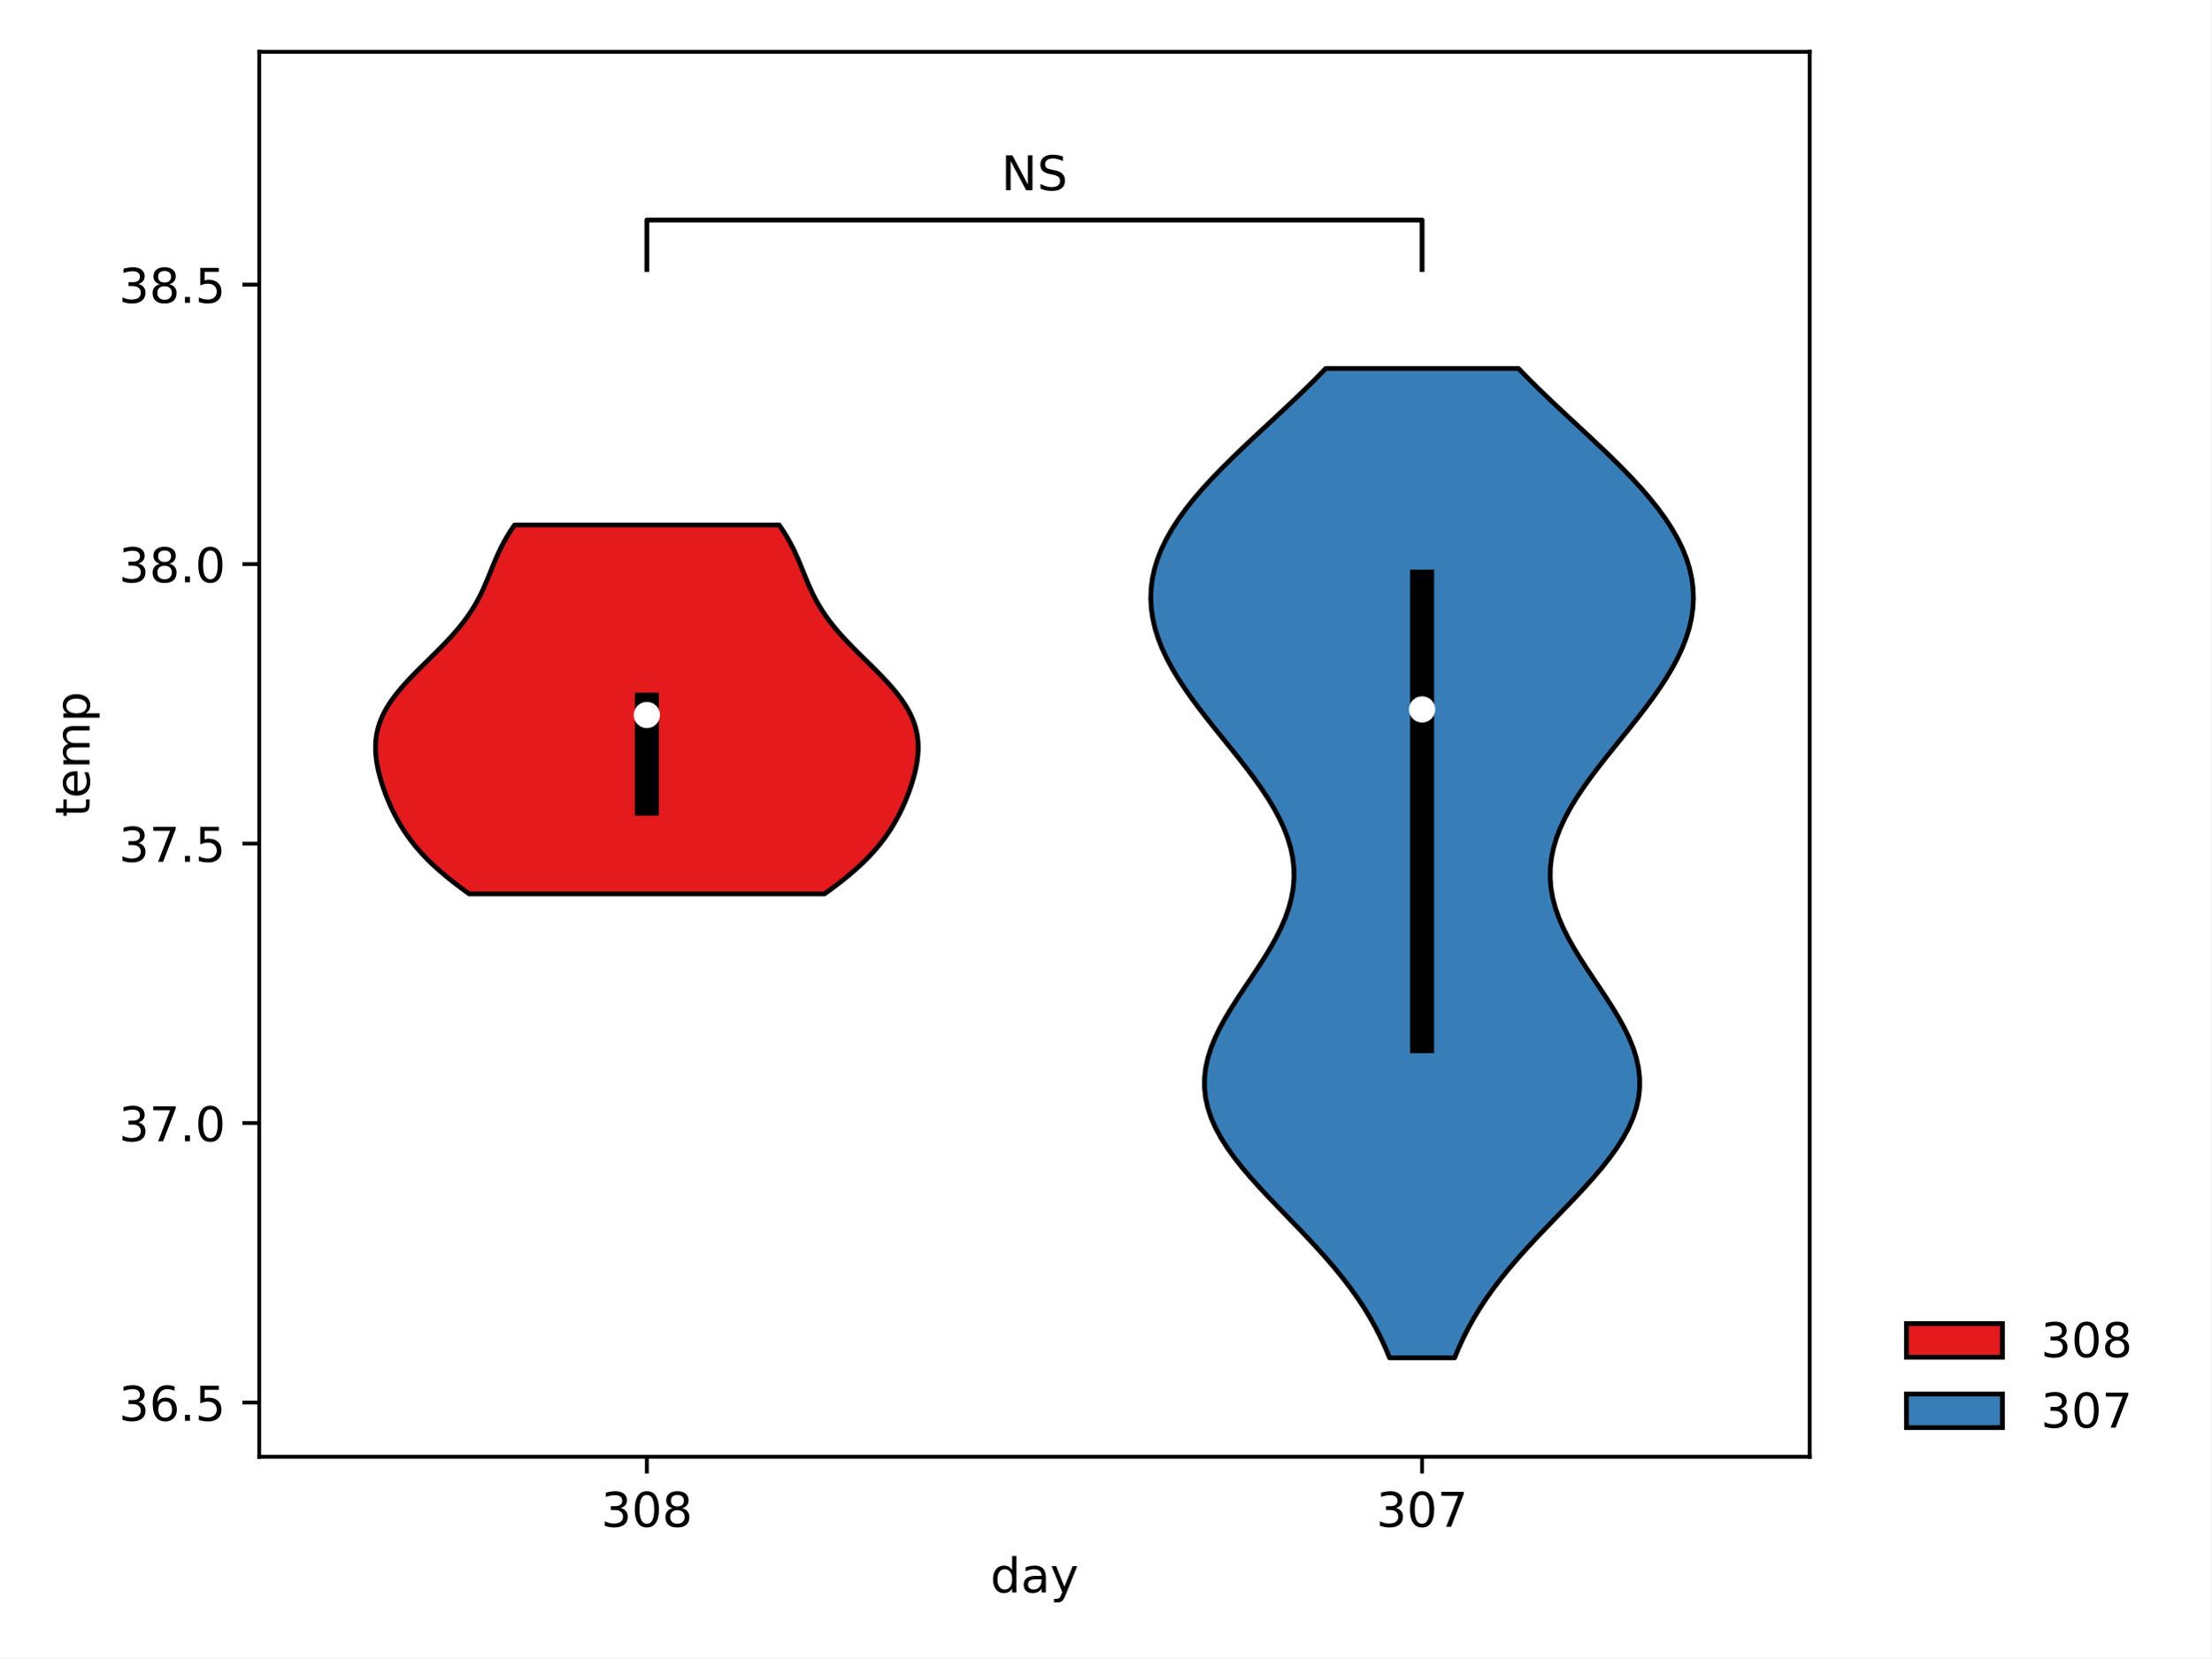
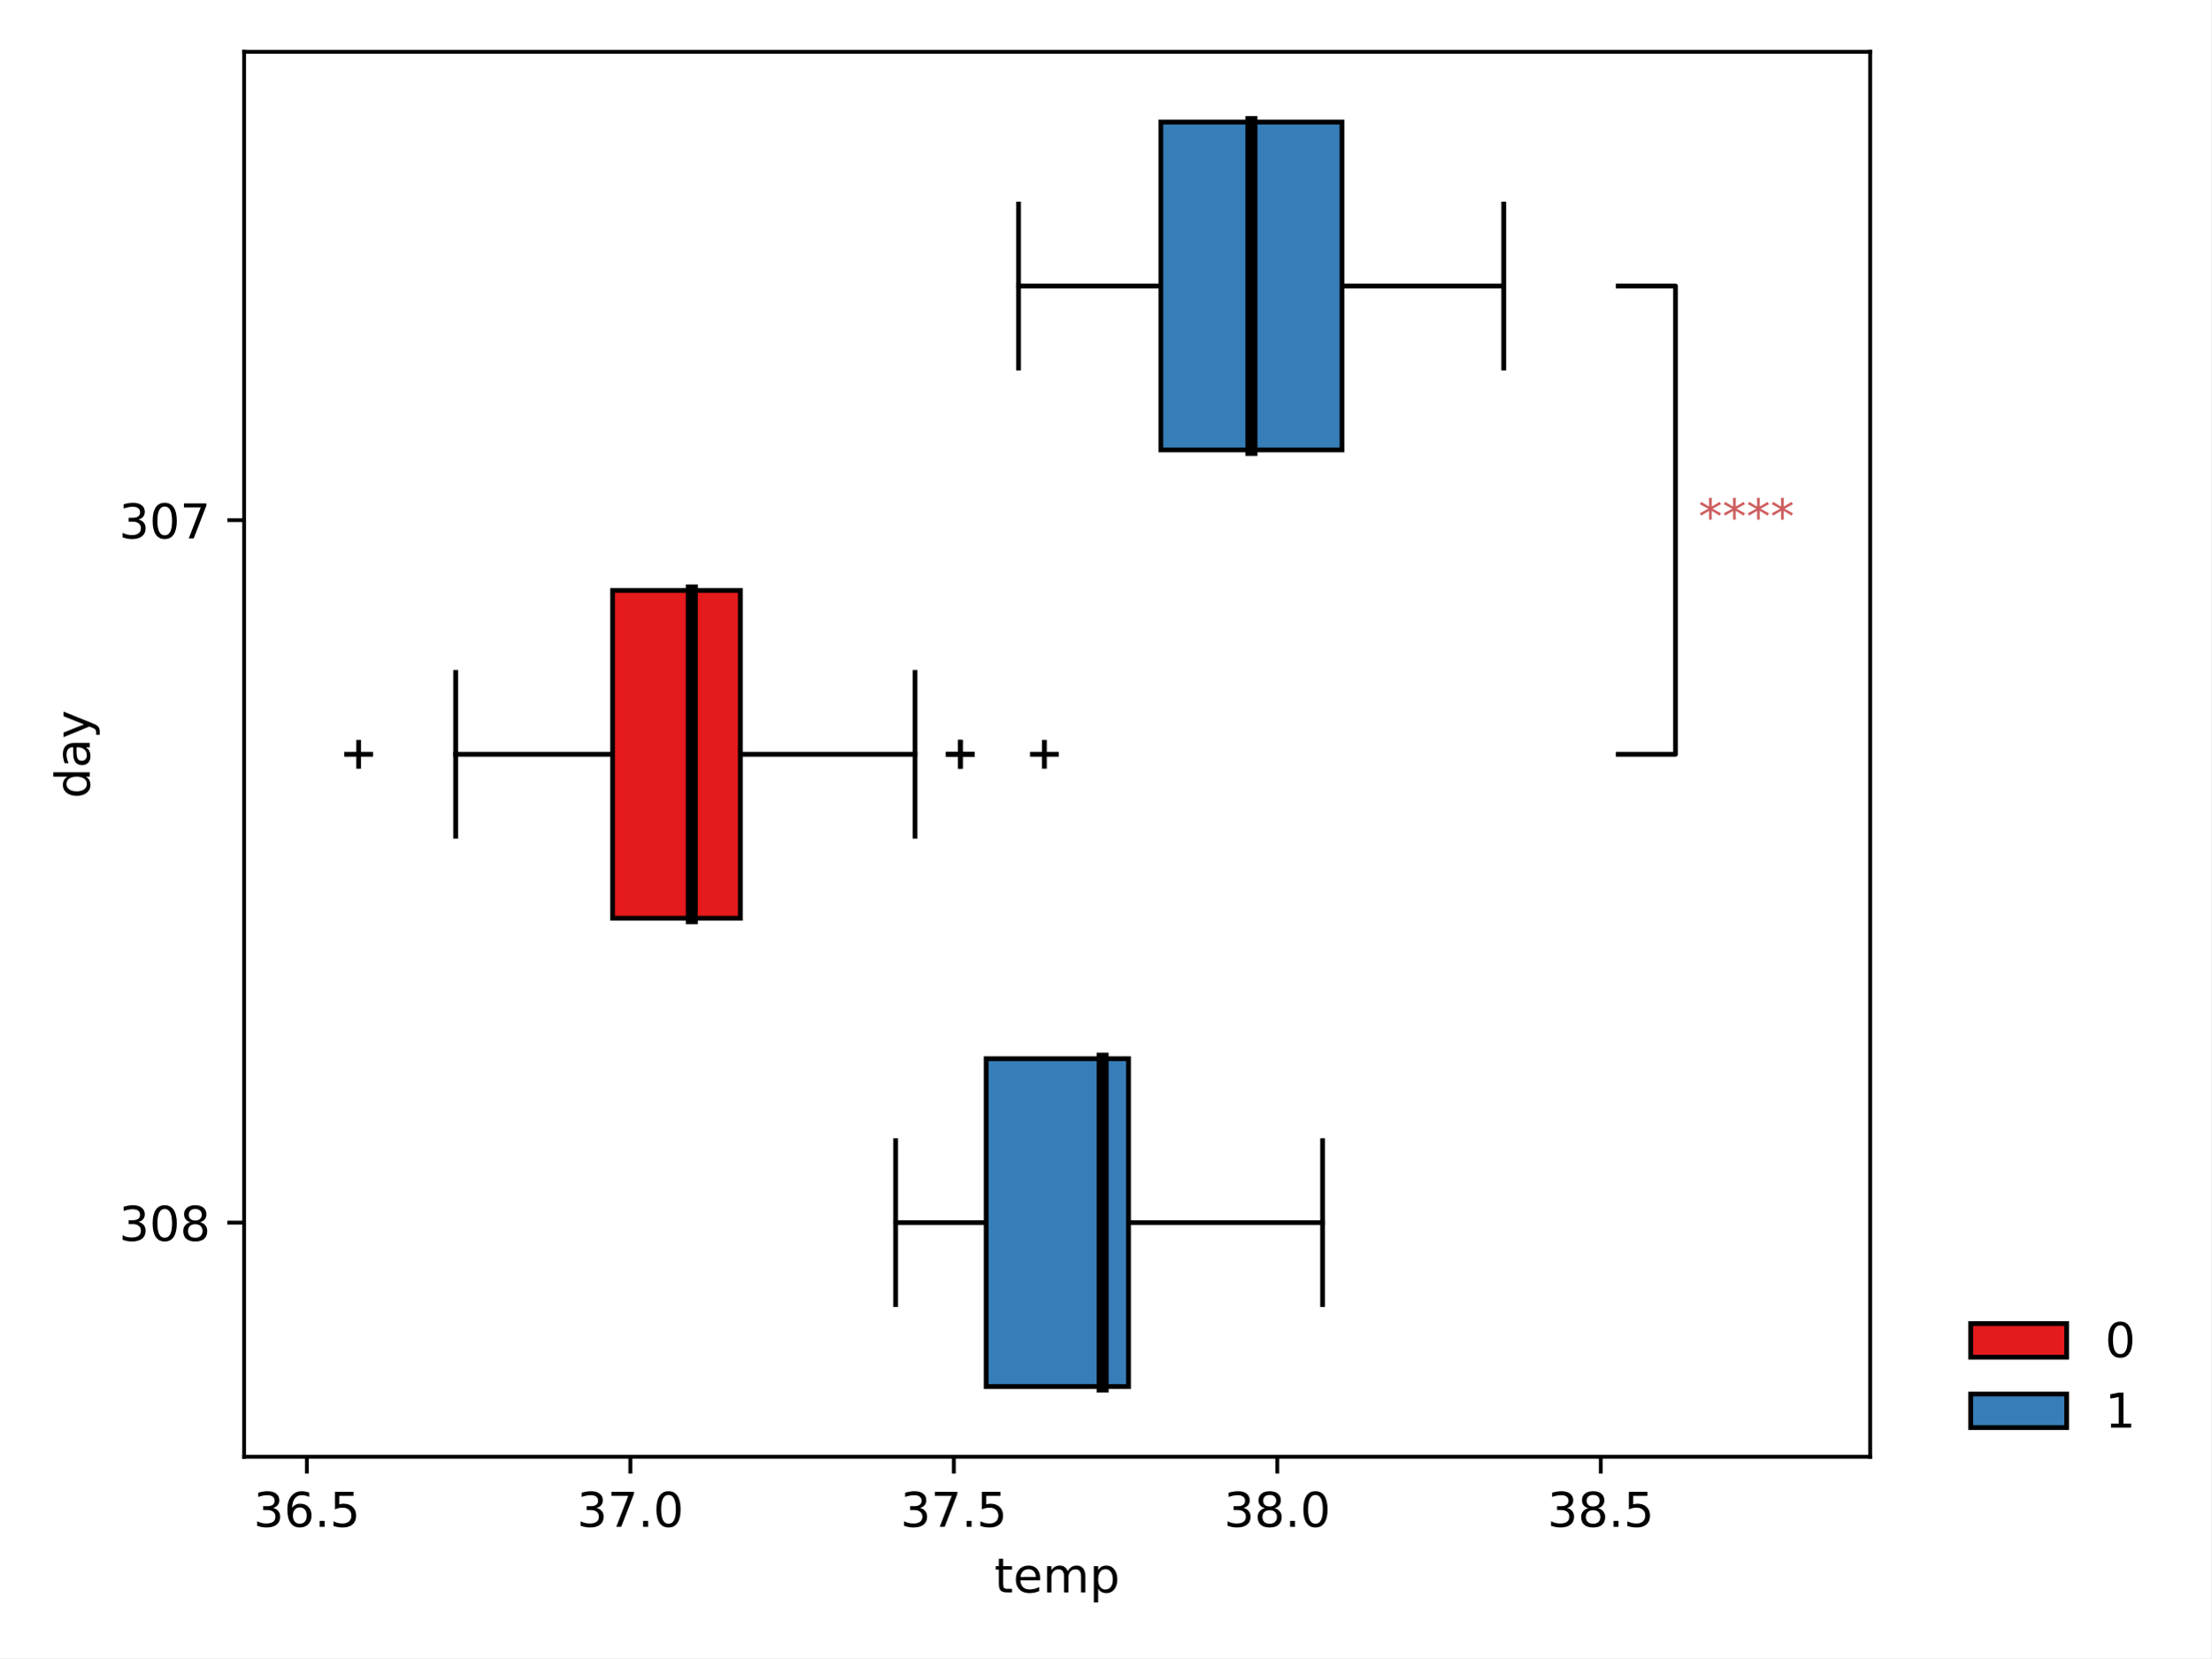
<svg xmlns="http://www.w3.org/2000/svg" xmlns:xlink="http://www.w3.org/1999/xlink" height="345.6pt" version="1.1" viewBox="0 0 460.8 345.6" width="460.8pt">
  <defs>
    <style type="text/css">
*{stroke-linecap:butt;stroke-linejoin:round;}
  </style>
  </defs>
  <g id="figure_1">
    <g id="patch_1">
      <path d="M 0 345.6  L 460.8 345.6  L 460.8 0  L 0 0  z " style="fill:#ffffff;" />
    </g>
    <g id="axes_1">
      <g id="patch_2">
-         <path d="M 54.02 303.64  L 377.154 303.64  L 377.154 10.8  L 54.02 10.8  z " style="fill:#ffffff;" />
-       </g>
-       <g id="PolyCollection_1">
-         <defs>
-           <path d="M 171.823 -159.287  L 97.784 -159.287  L 96.706 -160.064  L 95.657 -160.841  L 94.64 -161.617  L 93.655 -162.394  L 92.705 -163.171  L 91.791 -163.948  L 90.915 -164.724  L 90.075 -165.501  L 89.274 -166.278  L 88.511 -167.055  L 87.785 -167.831  L 87.097 -168.608  L 86.444 -169.385  L 85.827 -170.161  L 85.243 -170.938  L 84.691 -171.715  L 84.17 -172.492  L 83.678 -173.268  L 83.213 -174.045  L 82.773 -174.822  L 82.357 -175.599  L 81.963 -176.375  L 81.59 -177.152  L 81.237 -177.929  L 80.902 -178.706  L 80.585 -179.482  L 80.286 -180.259  L 80.003 -181.036  L 79.738 -181.813  L 79.49 -182.589  L 79.261 -183.366  L 79.051 -184.143  L 78.861 -184.92  L 78.694 -185.696  L 78.55 -186.473  L 78.432 -187.25  L 78.342 -188.027  L 78.283 -188.803  L 78.255 -189.58  L 78.262 -190.357  L 78.306 -191.134  L 78.389 -191.91  L 78.512 -192.687  L 78.678 -193.464  L 78.888 -194.241  L 79.143 -195.017  L 79.444 -195.794  L 79.79 -196.571  L 80.183 -197.348  L 80.622 -198.124  L 81.105 -198.901  L 81.631 -199.678  L 82.198 -200.454  L 82.804 -201.231  L 83.446 -202.008  L 84.121 -202.785  L 84.825 -203.561  L 85.554 -204.338  L 86.305 -205.115  L 87.072 -205.892  L 87.852 -206.668  L 88.639 -207.445  L 89.43 -208.222  L 90.218 -208.999  L 91.001 -209.775  L 91.774 -210.552  L 92.533 -211.329  L 93.273 -212.106  L 93.992 -212.882  L 94.688 -213.659  L 95.356 -214.436  L 95.996 -215.213  L 96.606 -215.989  L 97.184 -216.766  L 97.732 -217.543  L 98.248 -218.32  L 98.733 -219.096  L 99.19 -219.873  L 99.619 -220.65  L 100.022 -221.427  L 100.402 -222.203  L 100.763 -222.98  L 101.107 -223.757  L 101.437 -224.534  L 101.758 -225.31  L 102.073 -226.087  L 102.387 -226.864  L 102.702 -227.64  L 103.023 -228.417  L 103.354 -229.194  L 103.697 -229.971  L 104.057 -230.747  L 104.436 -231.524  L 104.838 -232.301  L 105.263 -233.078  L 105.715 -233.854  L 106.194 -234.631  L 106.702 -235.408  L 107.24 -236.185  L 162.367 -236.185  L 162.367 -236.185  L 162.905 -235.408  L 163.413 -234.631  L 163.892 -233.854  L 164.344 -233.078  L 164.769 -232.301  L 165.171 -231.524  L 165.55 -230.747  L 165.91 -229.971  L 166.253 -229.194  L 166.584 -228.417  L 166.905 -227.64  L 167.22 -226.864  L 167.534 -226.087  L 167.849 -225.31  L 168.17 -224.534  L 168.5 -223.757  L 168.844 -222.98  L 169.205 -222.203  L 169.585 -221.427  L 169.988 -220.65  L 170.417 -219.873  L 170.874 -219.096  L 171.359 -218.32  L 171.875 -217.543  L 172.423 -216.766  L 173.001 -215.989  L 173.611 -215.213  L 174.251 -214.436  L 174.919 -213.659  L 175.615 -212.882  L 176.334 -212.106  L 177.074 -211.329  L 177.833 -210.552  L 178.606 -209.775  L 179.389 -208.999  L 180.177 -208.222  L 180.968 -207.445  L 181.755 -206.668  L 182.535 -205.892  L 183.302 -205.115  L 184.053 -204.338  L 184.782 -203.561  L 185.486 -202.785  L 186.161 -202.008  L 186.803 -201.231  L 187.409 -200.454  L 187.976 -199.678  L 188.502 -198.901  L 188.985 -198.124  L 189.424 -197.348  L 189.817 -196.571  L 190.163 -195.794  L 190.464 -195.017  L 190.719 -194.241  L 190.929 -193.464  L 191.095 -192.687  L 191.218 -191.91  L 191.301 -191.134  L 191.345 -190.357  L 191.352 -189.58  L 191.324 -188.803  L 191.265 -188.027  L 191.175 -187.25  L 191.057 -186.473  L 190.913 -185.696  L 190.746 -184.92  L 190.556 -184.143  L 190.346 -183.366  L 190.117 -182.589  L 189.869 -181.813  L 189.604 -181.036  L 189.321 -180.259  L 189.022 -179.482  L 188.705 -178.706  L 188.37 -177.929  L 188.017 -177.152  L 187.644 -176.375  L 187.25 -175.599  L 186.834 -174.822  L 186.394 -174.045  L 185.929 -173.268  L 185.437 -172.492  L 184.916 -171.715  L 184.364 -170.938  L 183.78 -170.161  L 183.163 -169.385  L 182.51 -168.608  L 181.822 -167.831  L 181.096 -167.055  L 180.333 -166.278  L 179.532 -165.501  L 178.692 -164.724  L 177.816 -163.948  L 176.902 -163.171  L 175.952 -162.394  L 174.967 -161.617  L 173.95 -160.841  L 172.901 -160.064  L 171.823 -159.287  z " id="mf2d3109a5a" style="stroke:#000000;" />
-         </defs>
-         <g clip-path="url(#p182674b82b)">
-           <use style="fill:#e41a1c;stroke:#000000;" x="0" xlink:href="#mf2d3109a5a" y="345.6" />
-         </g>
-       </g>
-       <g id="PolyCollection_2">
-         <defs>
-           <path d="M 303.15 -62.583  L 289.591 -62.583  L 288.727 -64.666  L 287.77 -66.749  L 286.713 -68.832  L 285.551 -70.915  L 284.281 -72.998  L 282.901 -75.081  L 281.412 -77.164  L 279.817 -79.247  L 278.121 -81.33  L 276.333 -83.413  L 274.464 -85.496  L 272.53 -87.58  L 270.549 -89.663  L 268.539 -91.746  L 266.526 -93.829  L 264.532 -95.912  L 262.584 -97.995  L 260.71 -100.078  L 258.935 -102.161  L 257.287 -104.244  L 255.79 -106.327  L 254.467 -108.41  L 253.337 -110.493  L 252.417 -112.577  L 251.721 -114.66  L 251.256 -116.743  L 251.026 -118.826  L 251.03 -120.909  L 251.264 -122.992  L 251.716 -125.075  L 252.372 -127.158  L 253.214 -129.241  L 254.218 -131.324  L 255.361 -133.407  L 256.613 -135.49  L 257.946 -137.574  L 259.328 -139.657  L 260.727 -141.74  L 262.113 -143.823  L 263.455 -145.906  L 264.725 -147.989  L 265.894 -150.072  L 266.94 -152.155  L 267.84 -154.238  L 268.577 -156.321  L 269.135 -158.404  L 269.504 -160.488  L 269.676 -162.571  L 269.647 -164.654  L 269.418 -166.737  L 268.992 -168.82  L 268.374 -170.903  L 267.576 -172.986  L 266.607 -175.069  L 265.484 -177.152  L 264.222 -179.235  L 262.839 -181.318  L 261.354 -183.401  L 259.788 -185.485  L 258.162 -187.568  L 256.497 -189.651  L 254.814 -191.734  L 253.136 -193.817  L 251.482 -195.9  L 249.872 -197.983  L 248.328 -200.066  L 246.866 -202.149  L 245.504 -204.232  L 244.258 -206.315  L 243.143 -208.398  L 242.171 -210.482  L 241.355 -212.565  L 240.705 -214.648  L 240.228 -216.731  L 239.932 -218.814  L 239.822 -220.897  L 239.902 -222.98  L 240.172 -225.063  L 240.635 -227.146  L 241.288 -229.229  L 242.127 -231.312  L 243.148 -233.395  L 244.345 -235.479  L 245.708 -237.562  L 247.228 -239.645  L 248.892 -241.728  L 250.688 -243.811  L 252.601 -245.894  L 254.614 -247.977  L 256.71 -250.06  L 258.872 -252.143  L 261.08 -254.226  L 263.315 -256.309  L 265.56 -258.392  L 267.794 -260.476  L 270.001 -262.559  L 272.163 -264.642  L 274.265 -266.725  L 276.293 -268.808  L 316.448 -268.808  L 316.448 -268.808  L 318.476 -266.725  L 320.578 -264.642  L 322.74 -262.559  L 324.947 -260.476  L 327.181 -258.392  L 329.426 -256.309  L 331.661 -254.226  L 333.869 -252.143  L 336.031 -250.06  L 338.127 -247.977  L 340.14 -245.894  L 342.053 -243.811  L 343.849 -241.728  L 345.513 -239.645  L 347.033 -237.562  L 348.396 -235.479  L 349.593 -233.395  L 350.614 -231.312  L 351.453 -229.229  L 352.106 -227.146  L 352.569 -225.063  L 352.839 -222.98  L 352.919 -220.897  L 352.809 -218.814  L 352.513 -216.731  L 352.036 -214.648  L 351.386 -212.565  L 350.57 -210.482  L 349.598 -208.398  L 348.483 -206.315  L 347.237 -204.232  L 345.875 -202.149  L 344.413 -200.066  L 342.869 -197.983  L 341.259 -195.9  L 339.605 -193.817  L 337.927 -191.734  L 336.244 -189.651  L 334.579 -187.568  L 332.953 -185.485  L 331.387 -183.401  L 329.902 -181.318  L 328.519 -179.235  L 327.257 -177.152  L 326.134 -175.069  L 325.165 -172.986  L 324.367 -170.903  L 323.749 -168.82  L 323.323 -166.737  L 323.094 -164.654  L 323.065 -162.571  L 323.237 -160.488  L 323.606 -158.404  L 324.164 -156.321  L 324.901 -154.238  L 325.801 -152.155  L 326.847 -150.072  L 328.016 -147.989  L 329.286 -145.906  L 330.628 -143.823  L 332.014 -141.74  L 333.413 -139.657  L 334.795 -137.574  L 336.128 -135.49  L 337.38 -133.407  L 338.523 -131.324  L 339.527 -129.241  L 340.369 -127.158  L 341.025 -125.075  L 341.477 -122.992  L 341.711 -120.909  L 341.715 -118.826  L 341.485 -116.743  L 341.02 -114.66  L 340.324 -112.577  L 339.404 -110.493  L 338.274 -108.41  L 336.951 -106.327  L 335.454 -104.244  L 333.806 -102.161  L 332.031 -100.078  L 330.157 -97.995  L 328.209 -95.912  L 326.215 -93.829  L 324.202 -91.746  L 322.192 -89.663  L 320.211 -87.58  L 318.277 -85.496  L 316.408 -83.413  L 314.62 -81.33  L 312.924 -79.247  L 311.329 -77.164  L 309.84 -75.081  L 308.46 -72.998  L 307.19 -70.915  L 306.028 -68.832  L 304.971 -66.749  L 304.014 -64.666  L 303.15 -62.583  z " id="m4e90b785ce" style="stroke:#000000;" />
-         </defs>
-         <g clip-path="url(#p182674b82b)">
-           <use style="fill:#377eb8;stroke:#000000;" x="0" xlink:href="#m4e90b785ce" y="345.6" />
-         </g>
+         <path d="M 50.87 303.64  L 389.754 303.64  L 389.754 10.8  L 50.87 10.8  z " style="fill:#ffffff;" />
      </g>
      <g id="matplotlib.axis_1">
        <g id="xtick_1">
          <g id="line2d_1">
            <defs>
-               <path d="M 0 0  L 0 3.5  " id="m112de4c107" style="stroke:#000000;stroke-width:0.8;" />
-             </defs>
-             <g>
-               <use style="stroke:#000000;stroke-width:0.8;" x="134.804" xlink:href="#m112de4c107" y="303.64" />
+               <path d="M 0 0  L 0 3.5  " id="mb3184bf155" style="stroke:#000000;stroke-width:0.8;" />
+             </defs>
+             <g>
+               <use style="stroke:#000000;stroke-width:0.8;" x="63.949" xlink:href="#mb3184bf155" y="303.64" />
            </g>
          </g>
          <g id="text_1">
            <defs>
              <path d="M 40.578 39.312  Q 47.656 37.797 51.625 33  Q 55.609 28.219 55.609 21.188  Q 55.609 10.406 48.188 4.484  Q 40.766 -1.422 27.094 -1.422  Q 22.516 -1.422 17.656 -0.516  Q 12.797 0.391 7.625 2.203  L 7.625 11.719  Q 11.719 9.328 16.594 8.109  Q 21.484 6.891 26.812 6.891  Q 36.078 6.891 40.938 10.547  Q 45.797 14.203 45.797 21.188  Q 45.797 27.641 41.281 31.266  Q 36.766 34.906 28.719 34.906  L 20.219 34.906  L 20.219 43.016  L 29.109 43.016  Q 36.375 43.016 40.234 45.922  Q 44.094 48.828 44.094 54.297  Q 44.094 59.906 40.109 62.906  Q 36.141 65.922 28.719 65.922  Q 24.656 65.922 20.016 65.031  Q 15.375 64.156 9.812 62.312  L 9.812 71.094  Q 15.438 72.656 20.344 73.438  Q 25.25 74.219 29.594 74.219  Q 40.828 74.219 47.359 69.109  Q 53.906 64.016 53.906 55.328  Q 53.906 49.266 50.438 45.094  Q 46.969 40.922 40.578 39.312  z " id="DejaVuSans-51" />
-               <path d="M 31.781 66.406  Q 24.172 66.406 20.328 58.906  Q 16.5 51.422 16.5 36.375  Q 16.5 21.391 20.328 13.891  Q 24.172 6.391 31.781 6.391  Q 39.453 6.391 43.281 13.891  Q 47.125 21.391 47.125 36.375  Q 47.125 51.422 43.281 58.906  Q 39.453 66.406 31.781 66.406  z M 31.781 74.219  Q 44.047 74.219 50.516 64.516  Q 56.984 54.828 56.984 36.375  Q 56.984 17.969 50.516 8.266  Q 44.047 -1.422 31.781 -1.422  Q 19.531 -1.422 13.062 8.266  Q 6.594 17.969 6.594 36.375  Q 6.594 54.828 13.062 64.516  Q 19.531 74.219 31.781 74.219  z " id="DejaVuSans-48" />
-               <path d="M 31.781 34.625  Q 24.75 34.625 20.719 30.859  Q 16.703 27.094 16.703 20.516  Q 16.703 13.922 20.719 10.156  Q 24.75 6.391 31.781 6.391  Q 38.812 6.391 42.859 10.172  Q 46.922 13.969 46.922 20.516  Q 46.922 27.094 42.891 30.859  Q 38.875 34.625 31.781 34.625  z M 21.922 38.812  Q 15.578 40.375 12.031 44.719  Q 8.5 49.078 8.5 55.328  Q 8.5 64.062 14.719 69.141  Q 20.953 74.219 31.781 74.219  Q 42.672 74.219 48.875 69.141  Q 55.078 64.062 55.078 55.328  Q 55.078 49.078 51.531 44.719  Q 48 40.375 41.703 38.812  Q 48.828 37.156 52.797 32.312  Q 56.781 27.484 56.781 20.516  Q 56.781 9.906 50.312 4.234  Q 43.844 -1.422 31.781 -1.422  Q 19.734 -1.422 13.25 4.234  Q 6.781 9.906 6.781 20.516  Q 6.781 27.484 10.781 32.312  Q 14.797 37.156 21.922 38.812  z M 18.312 54.391  Q 18.312 48.734 21.844 45.562  Q 25.391 42.391 31.781 42.391  Q 38.141 42.391 41.719 45.562  Q 45.312 48.734 45.312 54.391  Q 45.312 60.062 41.719 63.234  Q 38.141 66.406 31.781 66.406  Q 25.391 66.406 21.844 63.234  Q 18.312 60.062 18.312 54.391  z " id="DejaVuSans-56" />
-             </defs>
-             <g transform="translate(125.2597 318.2384)scale(0.1 -0.1)">
-               <use xlink:href="#DejaVuSans-51" />
-               <use x="63.623" xlink:href="#DejaVuSans-48" />
-               <use x="127.246" xlink:href="#DejaVuSans-56" />
-             </g>
-           </g>
-         </g>
-         <g id="xtick_2">
-           <g id="line2d_2">
-             <g>
-               <use style="stroke:#000000;stroke-width:0.8;" x="296.37" xlink:href="#m112de4c107" y="303.64" />
-             </g>
-           </g>
-           <g id="text_2">
-             <defs>
-               <path d="M 8.203 72.906  L 55.078 72.906  L 55.078 68.703  L 28.609 0  L 18.312 0  L 43.219 64.594  L 8.203 64.594  z " id="DejaVuSans-55" />
-             </defs>
-             <g transform="translate(286.8268 318.2384)scale(0.1 -0.1)">
-               <use xlink:href="#DejaVuSans-51" />
-               <use x="63.623" xlink:href="#DejaVuSans-48" />
-               <use x="127.246" xlink:href="#DejaVuSans-55" />
-             </g>
-           </g>
-         </g>
-         <g id="text_3">
-           <defs>
-             <path d="M 45.406 46.391  L 45.406 75.984  L 54.391 75.984  L 54.391 0  L 45.406 0  L 45.406 8.203  Q 42.578 3.328 38.25 0.953  Q 33.938 -1.422 27.875 -1.422  Q 17.969 -1.422 11.734 6.484  Q 5.516 14.406 5.516 27.297  Q 5.516 40.188 11.734 48.094  Q 17.969 56 27.875 56  Q 33.938 56 38.25 53.625  Q 42.578 51.266 45.406 46.391  z M 14.797 27.297  Q 14.797 17.391 18.875 11.75  Q 22.953 6.109 30.078 6.109  Q 37.203 6.109 41.297 11.75  Q 45.406 17.391 45.406 27.297  Q 45.406 37.203 41.297 42.844  Q 37.203 48.484 30.078 48.484  Q 22.953 48.484 18.875 42.844  Q 14.797 37.203 14.797 27.297  z " id="DejaVuSans-100" />
-             <path d="M 34.281 27.484  Q 23.391 27.484 19.188 25  Q 14.984 22.516 14.984 16.5  Q 14.984 11.719 18.141 8.906  Q 21.297 6.109 26.703 6.109  Q 34.188 6.109 38.703 11.406  Q 43.219 16.703 43.219 25.484  L 43.219 27.484  z M 52.203 31.203  L 52.203 0  L 43.219 0  L 43.219 8.297  Q 40.141 3.328 35.547 0.953  Q 30.953 -1.422 24.312 -1.422  Q 15.922 -1.422 10.953 3.297  Q 6 8.016 6 15.922  Q 6 25.141 12.172 29.828  Q 18.359 34.516 30.609 34.516  L 43.219 34.516  L 43.219 35.406  Q 43.219 41.609 39.141 45  Q 35.062 48.391 27.688 48.391  Q 23 48.391 18.547 47.266  Q 14.109 46.141 10.016 43.891  L 10.016 52.203  Q 14.938 54.109 19.578 55.047  Q 24.219 56 28.609 56  Q 40.484 56 46.344 49.844  Q 52.203 43.703 52.203 31.203  z " id="DejaVuSans-97" />
-             <path d="M 32.172 -5.078  Q 28.375 -14.844 24.75 -17.812  Q 21.141 -20.797 15.094 -20.797  L 7.906 -20.797  L 7.906 -13.281  L 13.188 -13.281  Q 16.891 -13.281 18.938 -11.516  Q 21 -9.766 23.484 -3.219  L 25.094 0.875  L 2.984 54.688  L 12.5 54.688  L 29.594 11.922  L 46.688 54.688  L 56.203 54.688  z " id="DejaVuSans-121" />
-           </defs>
-           <g transform="translate(206.3893 331.9166)scale(0.1 -0.1)">
-             <use xlink:href="#DejaVuSans-100" />
-             <use x="63.477" xlink:href="#DejaVuSans-97" />
-             <use x="124.756" xlink:href="#DejaVuSans-121" />
-           </g>
-         </g>
-       </g>
-       <g id="matplotlib.axis_2">
-         <g id="ytick_1">
-           <g id="line2d_3">
-             <defs>
-               <path d="M 0 0  L -3.5 0  " id="mf3e9a9a002" style="stroke:#000000;stroke-width:0.8;" />
-             </defs>
-             <g>
-               <use style="stroke:#000000;stroke-width:0.8;" x="54.02" xlink:href="#mf3e9a9a002" y="292.338" />
-             </g>
-           </g>
-           <g id="text_4">
-             <defs>
              <path d="M 33.016 40.375  Q 26.375 40.375 22.484 35.828  Q 18.609 31.297 18.609 23.391  Q 18.609 15.531 22.484 10.953  Q 26.375 6.391 33.016 6.391  Q 39.656 6.391 43.531 10.953  Q 47.406 15.531 47.406 23.391  Q 47.406 31.297 43.531 35.828  Q 39.656 40.375 33.016 40.375  z M 52.594 71.297  L 52.594 62.312  Q 48.875 64.062 45.094 64.984  Q 41.312 65.922 37.594 65.922  Q 27.828 65.922 22.672 59.328  Q 17.531 52.734 16.797 39.406  Q 19.672 43.656 24.016 45.922  Q 28.375 48.188 33.594 48.188  Q 44.578 48.188 50.953 41.516  Q 57.328 34.859 57.328 23.391  Q 57.328 12.156 50.688 5.359  Q 44.047 -1.422 33.016 -1.422  Q 20.359 -1.422 13.672 8.266  Q 6.984 17.969 6.984 36.375  Q 6.984 53.656 15.188 63.938  Q 23.391 74.219 37.203 74.219  Q 40.922 74.219 44.703 73.484  Q 48.484 72.75 52.594 71.297  z " id="DejaVuSans-54" />
              <path d="M 10.688 12.406  L 21 12.406  L 21 0  L 10.688 0  z " id="DejaVuSans-46" />
              <path d="M 10.797 72.906  L 49.516 72.906  L 49.516 64.594  L 19.828 64.594  L 19.828 46.734  Q 21.969 47.469 24.109 47.828  Q 26.266 48.188 28.422 48.188  Q 40.625 48.188 47.75 41.5  Q 54.891 34.812 54.891 23.391  Q 54.891 11.625 47.562 5.094  Q 40.234 -1.422 26.906 -1.422  Q 22.312 -1.422 17.547 -0.641  Q 12.797 0.141 7.719 1.703  L 7.719 11.625  Q 12.109 9.234 16.797 8.062  Q 21.484 6.891 26.703 6.891  Q 35.156 6.891 40.078 11.328  Q 45.016 15.766 45.016 23.391  Q 45.016 31 40.078 35.438  Q 35.156 39.891 26.703 39.891  Q 22.75 39.891 18.812 39.016  Q 14.891 38.141 10.797 36.281  z " id="DejaVuSans-53" />
            </defs>
-             <g transform="translate(24.75437 296.1376)scale(0.1 -0.1)">
+             <g transform="translate(52.81578 318.2384)scale(0.1 -0.1)">
              <use xlink:href="#DejaVuSans-51" />
              <use x="63.623" xlink:href="#DejaVuSans-54" />
              <use x="127.246" xlink:href="#DejaVuSans-46" />
              <use x="159.033" xlink:href="#DejaVuSans-53" />
            </g>
          </g>
        </g>
-         <g id="ytick_2">
+         <g id="xtick_2">
+           <g id="line2d_2">
+             <g>
+               <use style="stroke:#000000;stroke-width:0.8;" x="131.364" xlink:href="#mb3184bf155" y="303.64" />
+             </g>
+           </g>
+           <g id="text_2">
+             <defs>
+               <path d="M 8.203 72.906  L 55.078 72.906  L 55.078 68.703  L 28.609 0  L 18.312 0  L 43.219 64.594  L 8.203 64.594  z " id="DejaVuSans-55" />
+               <path d="M 31.781 66.406  Q 24.172 66.406 20.328 58.906  Q 16.5 51.422 16.5 36.375  Q 16.5 21.391 20.328 13.891  Q 24.172 6.391 31.781 6.391  Q 39.453 6.391 43.281 13.891  Q 47.125 21.391 47.125 36.375  Q 47.125 51.422 43.281 58.906  Q 39.453 66.406 31.781 66.406  z M 31.781 74.219  Q 44.047 74.219 50.516 64.516  Q 56.984 54.828 56.984 36.375  Q 56.984 17.969 50.516 8.266  Q 44.047 -1.422 31.781 -1.422  Q 19.531 -1.422 13.062 8.266  Q 6.594 17.969 6.594 36.375  Q 6.594 54.828 13.062 64.516  Q 19.531 74.219 31.781 74.219  z " id="DejaVuSans-48" />
+             </defs>
+             <g transform="translate(120.2312 318.2384)scale(0.1 -0.1)">
+               <use xlink:href="#DejaVuSans-51" />
+               <use x="63.623" xlink:href="#DejaVuSans-55" />
+               <use x="127.246" xlink:href="#DejaVuSans-46" />
+               <use x="159.033" xlink:href="#DejaVuSans-48" />
+             </g>
+           </g>
+         </g>
+         <g id="xtick_3">
+           <g id="line2d_3">
+             <g>
+               <use style="stroke:#000000;stroke-width:0.8;" x="198.78" xlink:href="#mb3184bf155" y="303.64" />
+             </g>
+           </g>
+           <g id="text_3">
+             <g transform="translate(187.6467 318.2384)scale(0.1 -0.1)">
+               <use xlink:href="#DejaVuSans-51" />
+               <use x="63.623" xlink:href="#DejaVuSans-55" />
+               <use x="127.246" xlink:href="#DejaVuSans-46" />
+               <use x="159.033" xlink:href="#DejaVuSans-53" />
+             </g>
+           </g>
+         </g>
+         <g id="xtick_4">
          <g id="line2d_4">
            <g>
-               <use style="stroke:#000000;stroke-width:0.8;" x="54.02" xlink:href="#mf3e9a9a002" y="234.083" />
+               <use style="stroke:#000000;stroke-width:0.8;" x="266.195" xlink:href="#mb3184bf155" y="303.64" />
+             </g>
+           </g>
+           <g id="text_4">
+             <defs>
+               <path d="M 31.781 34.625  Q 24.75 34.625 20.719 30.859  Q 16.703 27.094 16.703 20.516  Q 16.703 13.922 20.719 10.156  Q 24.75 6.391 31.781 6.391  Q 38.812 6.391 42.859 10.172  Q 46.922 13.969 46.922 20.516  Q 46.922 27.094 42.891 30.859  Q 38.875 34.625 31.781 34.625  z M 21.922 38.812  Q 15.578 40.375 12.031 44.719  Q 8.5 49.078 8.5 55.328  Q 8.5 64.062 14.719 69.141  Q 20.953 74.219 31.781 74.219  Q 42.672 74.219 48.875 69.141  Q 55.078 64.062 55.078 55.328  Q 55.078 49.078 51.531 44.719  Q 48 40.375 41.703 38.812  Q 48.828 37.156 52.797 32.312  Q 56.781 27.484 56.781 20.516  Q 56.781 9.906 50.312 4.234  Q 43.844 -1.422 31.781 -1.422  Q 19.734 -1.422 13.25 4.234  Q 6.781 9.906 6.781 20.516  Q 6.781 27.484 10.781 32.312  Q 14.797 37.156 21.922 38.812  z M 18.312 54.391  Q 18.312 48.734 21.844 45.562  Q 25.391 42.391 31.781 42.391  Q 38.141 42.391 41.719 45.562  Q 45.312 48.734 45.312 54.391  Q 45.312 60.062 41.719 63.234  Q 38.141 66.406 31.781 66.406  Q 25.391 66.406 21.844 63.234  Q 18.312 60.062 18.312 54.391  z " id="DejaVuSans-56" />
+             </defs>
+             <g transform="translate(255.0621 318.2384)scale(0.1 -0.1)">
+               <use xlink:href="#DejaVuSans-51" />
+               <use x="63.623" xlink:href="#DejaVuSans-56" />
+               <use x="127.246" xlink:href="#DejaVuSans-46" />
+               <use x="159.033" xlink:href="#DejaVuSans-48" />
+             </g>
+           </g>
+         </g>
+         <g id="xtick_5">
+           <g id="line2d_5">
+             <g>
+               <use style="stroke:#000000;stroke-width:0.8;" x="333.61" xlink:href="#mb3184bf155" y="303.64" />
            </g>
          </g>
          <g id="text_5">
-             <g transform="translate(24.75437 237.8819)scale(0.1 -0.1)">
-               <use xlink:href="#DejaVuSans-51" />
-               <use x="63.623" xlink:href="#DejaVuSans-55" />
-               <use x="127.246" xlink:href="#DejaVuSans-46" />
-               <use x="159.033" xlink:href="#DejaVuSans-48" />
-             </g>
-           </g>
-         </g>
-         <g id="ytick_3">
-           <g id="line2d_5">
-             <g>
-               <use style="stroke:#000000;stroke-width:0.8;" x="54.02" xlink:href="#mf3e9a9a002" y="175.827" />
-             </g>
-           </g>
-           <g id="text_6">
-             <g transform="translate(24.75437 179.6261)scale(0.1 -0.1)">
-               <use xlink:href="#DejaVuSans-51" />
-               <use x="63.623" xlink:href="#DejaVuSans-55" />
+             <g transform="translate(322.4776 318.2384)scale(0.1 -0.1)">
+               <use xlink:href="#DejaVuSans-51" />
+               <use x="63.623" xlink:href="#DejaVuSans-56" />
              <use x="127.246" xlink:href="#DejaVuSans-46" />
              <use x="159.033" xlink:href="#DejaVuSans-53" />
            </g>
          </g>
        </g>
-         <g id="ytick_4">
-           <g id="line2d_6">
-             <g>
-               <use style="stroke:#000000;stroke-width:0.8;" x="54.02" xlink:href="#mf3e9a9a002" y="117.571" />
-             </g>
-           </g>
-           <g id="text_7">
-             <g transform="translate(24.75437 121.3704)scale(0.1 -0.1)">
-               <use xlink:href="#DejaVuSans-51" />
-               <use x="63.623" xlink:href="#DejaVuSans-56" />
-               <use x="127.246" xlink:href="#DejaVuSans-46" />
-               <use x="159.033" xlink:href="#DejaVuSans-48" />
-             </g>
-           </g>
-         </g>
-         <g id="ytick_5">
-           <g id="line2d_7">
-             <g>
-               <use style="stroke:#000000;stroke-width:0.8;" x="54.02" xlink:href="#mf3e9a9a002" y="59.315" />
-             </g>
-           </g>
-           <g id="text_8">
-             <g transform="translate(24.75437 63.11461)scale(0.1 -0.1)">
-               <use xlink:href="#DejaVuSans-51" />
-               <use x="63.623" xlink:href="#DejaVuSans-56" />
-               <use x="127.246" xlink:href="#DejaVuSans-46" />
-               <use x="159.033" xlink:href="#DejaVuSans-53" />
-             </g>
-           </g>
-         </g>
-         <g id="text_9">
+         <g id="text_6">
          <defs>
            <path d="M 18.312 70.219  L 18.312 54.688  L 36.812 54.688  L 36.812 47.703  L 18.312 47.703  L 18.312 18.016  Q 18.312 11.328 20.141 9.422  Q 21.969 7.516 27.594 7.516  L 36.812 7.516  L 36.812 0  L 27.594 0  Q 17.188 0 13.234 3.875  Q 9.281 7.766 9.281 18.016  L 9.281 47.703  L 2.688 47.703  L 2.688 54.688  L 9.281 54.688  L 9.281 70.219  z " id="DejaVuSans-116" />
            <path d="M 56.203 29.594  L 56.203 25.203  L 14.891 25.203  Q 15.484 15.922 20.484 11.062  Q 25.484 6.203 34.422 6.203  Q 39.594 6.203 44.453 7.469  Q 49.312 8.734 54.109 11.281  L 54.109 2.781  Q 49.266 0.734 44.188 -0.344  Q 39.109 -1.422 33.891 -1.422  Q 20.797 -1.422 13.156 6.188  Q 5.516 13.812 5.516 26.812  Q 5.516 40.234 12.766 48.109  Q 20.016 56 32.328 56  Q 43.359 56 49.781 48.891  Q 56.203 41.797 56.203 29.594  z M 47.219 32.234  Q 47.125 39.594 43.094 43.984  Q 39.062 48.391 32.422 48.391  Q 24.906 48.391 20.391 44.141  Q 15.875 39.891 15.188 32.172  z " id="DejaVuSans-101" />
            <path d="M 52 44.188  Q 55.375 50.25 60.062 53.125  Q 64.75 56 71.094 56  Q 79.641 56 84.281 50.016  Q 88.922 44.047 88.922 33.016  L 88.922 0  L 79.891 0  L 79.891 32.719  Q 79.891 40.578 77.094 44.375  Q 74.312 48.188 68.609 48.188  Q 61.625 48.188 57.562 43.547  Q 53.516 38.922 53.516 30.906  L 53.516 0  L 44.484 0  L 44.484 32.719  Q 44.484 40.625 41.703 44.406  Q 38.922 48.188 33.109 48.188  Q 26.219 48.188 22.156 43.531  Q 18.109 38.875 18.109 30.906  L 18.109 0  L 9.078 0  L 9.078 54.688  L 18.109 54.688  L 18.109 46.188  Q 21.188 51.219 25.484 53.609  Q 29.781 56 35.688 56  Q 41.656 56 45.828 52.969  Q 50 49.953 52 44.188  z " id="DejaVuSans-109" />
            <path d="M 18.109 8.203  L 18.109 -20.797  L 9.078 -20.797  L 9.078 54.688  L 18.109 54.688  L 18.109 46.391  Q 20.953 51.266 25.266 53.625  Q 29.594 56 35.594 56  Q 45.562 56 51.781 48.094  Q 58.016 40.188 58.016 27.297  Q 58.016 14.406 51.781 6.484  Q 45.562 -1.422 35.594 -1.422  Q 29.594 -1.422 25.266 0.953  Q 20.953 3.328 18.109 8.203  z M 48.688 27.297  Q 48.688 37.203 44.609 42.844  Q 40.531 48.484 33.406 48.484  Q 26.266 48.484 22.188 42.844  Q 18.109 37.203 18.109 27.297  Q 18.109 17.391 22.188 11.75  Q 26.266 6.109 33.406 6.109  Q 40.531 6.109 44.609 11.75  Q 48.688 17.391 48.688 27.297  z " id="DejaVuSans-112" />
          </defs>
-           <g transform="translate(18.67469 170.3013)rotate(-90)scale(0.1 -0.1)">
+           <g transform="translate(207.2308 331.9166)scale(0.1 -0.1)">
            <use xlink:href="#DejaVuSans-116" />
            <use x="39.209" xlink:href="#DejaVuSans-101" />
            <use x="100.732" xlink:href="#DejaVuSans-109" />
            <use x="198.145" xlink:href="#DejaVuSans-112" />
          </g>
        </g>
      </g>
-       <g id="LineCollection_1">
-         <path clip-path="url(#p182674b82b)" d="M 134.804 170.001  L 134.804 144.369  " style="fill:none;stroke:#000000;stroke-width:5;" />
-       </g>
-       <g id="LineCollection_2">
-         <path clip-path="url(#p182674b82b)" d="M 296.37 219.519  L 296.37 118.736  " style="fill:none;stroke:#000000;stroke-width:5;" />
+       <g id="matplotlib.axis_2">
+         <g id="ytick_1">
+           <g id="line2d_6">
+             <defs>
+               <path d="M 0 0  L -3.5 0  " id="mc99d6a86c3" style="stroke:#000000;stroke-width:0.8;" />
+             </defs>
+             <g>
+               <use style="stroke:#000000;stroke-width:0.8;" x="50.87" xlink:href="#mc99d6a86c3" y="254.833" />
+             </g>
+           </g>
+           <g id="text_7">
+             <g transform="translate(24.7825 258.6326)scale(0.1 -0.1)">
+               <use xlink:href="#DejaVuSans-51" />
+               <use x="63.623" xlink:href="#DejaVuSans-48" />
+               <use x="127.246" xlink:href="#DejaVuSans-56" />
+             </g>
+           </g>
+         </g>
+         <g id="ytick_2">
+           <g id="line2d_7">
+             <g>
+               <use style="stroke:#000000;stroke-width:0.8;" x="50.87" xlink:href="#mc99d6a86c3" y="108.413" />
+             </g>
+           </g>
+           <g id="text_8">
+             <g transform="translate(24.7825 112.2126)scale(0.1 -0.1)">
+               <use xlink:href="#DejaVuSans-51" />
+               <use x="63.623" xlink:href="#DejaVuSans-48" />
+               <use x="127.246" xlink:href="#DejaVuSans-55" />
+             </g>
+           </g>
+         </g>
+         <g id="text_9">
+           <defs>
+             <path d="M 45.406 46.391  L 45.406 75.984  L 54.391 75.984  L 54.391 0  L 45.406 0  L 45.406 8.203  Q 42.578 3.328 38.25 0.953  Q 33.938 -1.422 27.875 -1.422  Q 17.969 -1.422 11.734 6.484  Q 5.516 14.406 5.516 27.297  Q 5.516 40.188 11.734 48.094  Q 17.969 56 27.875 56  Q 33.938 56 38.25 53.625  Q 42.578 51.266 45.406 46.391  z M 14.797 27.297  Q 14.797 17.391 18.875 11.75  Q 22.953 6.109 30.078 6.109  Q 37.203 6.109 41.297 11.75  Q 45.406 17.391 45.406 27.297  Q 45.406 37.203 41.297 42.844  Q 37.203 48.484 30.078 48.484  Q 22.953 48.484 18.875 42.844  Q 14.797 37.203 14.797 27.297  z " id="DejaVuSans-100" />
+             <path d="M 34.281 27.484  Q 23.391 27.484 19.188 25  Q 14.984 22.516 14.984 16.5  Q 14.984 11.719 18.141 8.906  Q 21.297 6.109 26.703 6.109  Q 34.188 6.109 38.703 11.406  Q 43.219 16.703 43.219 25.484  L 43.219 27.484  z M 52.203 31.203  L 52.203 0  L 43.219 0  L 43.219 8.297  Q 40.141 3.328 35.547 0.953  Q 30.953 -1.422 24.312 -1.422  Q 15.922 -1.422 10.953 3.297  Q 6 8.016 6 15.922  Q 6 25.141 12.172 29.828  Q 18.359 34.516 30.609 34.516  L 43.219 34.516  L 43.219 35.406  Q 43.219 41.609 39.141 45  Q 35.062 48.391 27.688 48.391  Q 23 48.391 18.547 47.266  Q 14.109 46.141 10.016 43.891  L 10.016 52.203  Q 14.938 54.109 19.578 55.047  Q 24.219 56 28.609 56  Q 40.484 56 46.344 49.844  Q 52.203 43.703 52.203 31.203  z " id="DejaVuSans-97" />
+             <path d="M 32.172 -5.078  Q 28.375 -14.844 24.75 -17.812  Q 21.141 -20.797 15.094 -20.797  L 7.906 -20.797  L 7.906 -13.281  L 13.188 -13.281  Q 16.891 -13.281 18.938 -11.516  Q 21 -9.766 23.484 -3.219  L 25.094 0.875  L 2.984 54.688  L 12.5 54.688  L 29.594 11.922  L 46.688 54.688  L 56.203 54.688  z " id="DejaVuSans-121" />
+           </defs>
+           <g transform="translate(18.70281 166.4177)rotate(-90)scale(0.1 -0.1)">
+             <use xlink:href="#DejaVuSans-100" />
+             <use x="63.477" xlink:href="#DejaVuSans-97" />
+             <use x="124.756" xlink:href="#DejaVuSans-121" />
+           </g>
+         </g>
      </g>
      <g id="line2d_8">
-         <path clip-path="url(#p182674b82b)" d="M 134.804 56.17  L 134.804 45.858  L 296.37 45.858  L 296.37 56.17  " style="fill:none;stroke:#000000;stroke-linecap:square;" />
+         <path clip-path="url(#p48c6e43bc2)" d="M 205.521 254.833  L 186.645 254.833  " style="fill:none;stroke:#000000;stroke-linecap:square;" />
+       </g>
+       <g id="line2d_9">
+         <path clip-path="url(#p48c6e43bc2)" d="M 235.184 254.833  L 275.633 254.833  " style="fill:none;stroke:#000000;stroke-linecap:square;" />
+       </g>
+       <g id="line2d_10">
+         <path clip-path="url(#p48c6e43bc2)" d="M 186.645 271.916  L 186.645 237.751  " style="fill:none;stroke:#000000;stroke-linecap:square;" />
+       </g>
+       <g id="line2d_11">
+         <path clip-path="url(#p48c6e43bc2)" d="M 275.633 271.916  L 275.633 237.751  " style="fill:none;stroke:#000000;stroke-linecap:square;" />
+       </g>
+       <g id="line2d_12" />
+       <g id="line2d_13">
+         <path clip-path="url(#p48c6e43bc2)" d="M 127.656 157.22  L 94.96 157.22  " style="fill:none;stroke:#000000;stroke-linecap:square;" />
+       </g>
+       <g id="line2d_14">
+         <path clip-path="url(#p48c6e43bc2)" d="M 154.285 157.22  L 190.69 157.22  " style="fill:none;stroke:#000000;stroke-linecap:square;" />
+       </g>
+       <g id="line2d_15">
+         <path clip-path="url(#p48c6e43bc2)" d="M 94.96 174.302  L 94.96 140.138  " style="fill:none;stroke:#000000;stroke-linecap:square;" />
+       </g>
+       <g id="line2d_16">
+         <path clip-path="url(#p48c6e43bc2)" d="M 190.69 174.302  L 190.69 140.138  " style="fill:none;stroke:#000000;stroke-linecap:square;" />
+       </g>
+       <g id="line2d_17">
+         <defs>
+           <path d="M -3 0  L 3 0  M 0 3  L 0 -3  " id="m7caa1c03c3" style="stroke:#000000;" />
+         </defs>
+         <g clip-path="url(#p48c6e43bc2)">
+           <use style="fill-opacity:0;stroke:#000000;" x="74.735" xlink:href="#m7caa1c03c3" y="157.22" />
+           <use style="fill-opacity:0;stroke:#000000;" x="200.128" xlink:href="#m7caa1c03c3" y="157.22" />
+           <use style="fill-opacity:0;stroke:#000000;" x="217.656" xlink:href="#m7caa1c03c3" y="157.22" />
+           <use style="fill-opacity:0;stroke:#000000;" x="200.128" xlink:href="#m7caa1c03c3" y="157.22" />
+         </g>
+       </g>
+       <g id="line2d_18">
+         <path clip-path="url(#p48c6e43bc2)" d="M 241.925 59.607  L 212.263 59.607  " style="fill:none;stroke:#000000;stroke-linecap:square;" />
+       </g>
+       <g id="line2d_19">
+         <path clip-path="url(#p48c6e43bc2)" d="M 279.678 59.607  L 313.386 59.607  " style="fill:none;stroke:#000000;stroke-linecap:square;" />
+       </g>
+       <g id="line2d_20">
+         <path clip-path="url(#p48c6e43bc2)" d="M 212.263 76.689  L 212.263 42.524  " style="fill:none;stroke:#000000;stroke-linecap:square;" />
+       </g>
+       <g id="line2d_21">
+         <path clip-path="url(#p48c6e43bc2)" d="M 313.386 76.689  L 313.386 42.524  " style="fill:none;stroke:#000000;stroke-linecap:square;" />
+       </g>
+       <g id="line2d_22" />
+       <g id="line2d_23">
+         <path clip-path="url(#p48c6e43bc2)" d="M 337.251 157.22  L 349.183 157.22  L 349.183 59.607  L 337.251 59.607  " style="fill:none;stroke:#000000;stroke-linecap:square;" />
      </g>
      <g id="patch_3">
-         <path d="M 54.02 303.64  L 54.02 10.8  " style="fill:none;stroke:#000000;stroke-linecap:square;stroke-linejoin:miter;stroke-width:0.8;" />
+         <path clip-path="url(#p48c6e43bc2)" d="M 205.521 288.998  L 205.521 220.669  L 235.184 220.669  L 235.184 288.998  L 205.521 288.998  z " style="fill:#377eb8;stroke:#000000;stroke-linejoin:miter;" />
      </g>
      <g id="patch_4">
-         <path d="M 377.154 303.64  L 377.154 10.8  " style="fill:none;stroke:#000000;stroke-linecap:square;stroke-linejoin:miter;stroke-width:0.8;" />
+         <path clip-path="url(#p48c6e43bc2)" d="M 127.656 191.385  L 127.656 123.055  L 154.285 123.055  L 154.285 191.385  L 127.656 191.385  z " style="fill:#e41a1c;stroke:#000000;stroke-linejoin:miter;" />
      </g>
      <g id="patch_5">
-         <path d="M 54.02 303.64  L 377.154 303.64  " style="fill:none;stroke:#000000;stroke-linecap:square;stroke-linejoin:miter;stroke-width:0.8;" />
+         <path clip-path="url(#p48c6e43bc2)" d="M 241.925 93.771  L 241.925 25.442  L 279.678 25.442  L 279.678 93.771  L 241.925 93.771  z " style="fill:#377eb8;stroke:#000000;stroke-linejoin:miter;" />
+       </g>
+       <g id="line2d_24">
+         <path clip-path="url(#p48c6e43bc2)" d="M 229.791 288.998  L 229.791 220.669  " style="fill:none;stroke:#000000;stroke-linecap:square;stroke-width:2.5;" />
+       </g>
+       <g id="line2d_25">
+         <path clip-path="url(#p48c6e43bc2)" d="M 144.173 191.385  L 144.173 123.055  " style="fill:none;stroke:#000000;stroke-linecap:square;stroke-width:2.5;" />
+       </g>
+       <g id="line2d_26">
+         <path clip-path="url(#p48c6e43bc2)" d="M 260.802 93.771  L 260.802 25.442  " style="fill:none;stroke:#000000;stroke-linecap:square;stroke-width:2.5;" />
      </g>
      <g id="patch_6">
-         <path d="M 54.02 10.8  L 377.154 10.8  " style="fill:none;stroke:#000000;stroke-linecap:square;stroke-linejoin:miter;stroke-width:0.8;" />
-       </g>
-       <g id="PathCollection_1">
-         <defs>
-           <path d="M 0 2.236  C 0.593 2.236 1.162 2 1.581 1.581  C 2 1.162 2.236 0.593 2.236 0  C 2.236 -0.593 2 -1.162 1.581 -1.581  C 1.162 -2 0.593 -2.236 0 -2.236  C -0.593 -2.236 -1.162 -2 -1.581 -1.581  C -2 -1.162 -2.236 -0.593 -2.236 0  C -2.236 0.593 -2 1.162 -1.581 1.581  C -1.162 2 -0.593 2.236 0 2.236  z " id="mb0af8356cd" style="stroke:#ffffff;" />
-         </defs>
-         <g clip-path="url(#p182674b82b)">
-           <use style="fill:#ffffff;stroke:#ffffff;" x="134.804" xlink:href="#mb0af8356cd" y="149.029" />
-         </g>
-       </g>
-       <g id="PathCollection_2">
-         <g clip-path="url(#p182674b82b)">
-           <use style="fill:#ffffff;stroke:#ffffff;" x="296.37" xlink:href="#mb0af8356cd" y="147.864" />
-         </g>
+         <path d="M 50.87 303.64  L 50.87 10.8  " style="fill:none;stroke:#000000;stroke-linecap:square;stroke-linejoin:miter;stroke-width:0.8;" />
+       </g>
+       <g id="patch_7">
+         <path d="M 389.754 303.64  L 389.754 10.8  " style="fill:none;stroke:#000000;stroke-linecap:square;stroke-linejoin:miter;stroke-width:0.8;" />
+       </g>
+       <g id="patch_8">
+         <path d="M 50.87 303.64  L 389.754 303.64  " style="fill:none;stroke:#000000;stroke-linecap:square;stroke-linejoin:miter;stroke-width:0.8;" />
+       </g>
+       <g id="patch_9">
+         <path d="M 50.87 10.8  L 389.754 10.8  " style="fill:none;stroke:#000000;stroke-linecap:square;stroke-linejoin:miter;stroke-width:0.8;" />
      </g>
      <g id="text_10">
        <defs>
-           <path d="M 9.812 72.906  L 23.094 72.906  L 55.422 11.922  L 55.422 72.906  L 64.984 72.906  L 64.984 0  L 51.703 0  L 19.391 60.984  L 19.391 0  L 9.812 0  z " id="DejaVuSans-78" />
-           <path d="M 53.516 70.516  L 53.516 60.891  Q 47.906 63.578 42.922 64.891  Q 37.938 66.219 33.297 66.219  Q 25.25 66.219 20.875 63.094  Q 16.5 59.969 16.5 54.203  Q 16.5 49.359 19.406 46.891  Q 22.312 44.438 30.422 42.922  L 36.375 41.703  Q 47.406 39.594 52.656 34.297  Q 57.906 29 57.906 20.125  Q 57.906 9.516 50.797 4.047  Q 43.703 -1.422 29.984 -1.422  Q 24.812 -1.422 18.969 -0.25  Q 13.141 0.922 6.891 3.219  L 6.891 13.375  Q 12.891 10.016 18.656 8.297  Q 24.422 6.594 29.984 6.594  Q 38.422 6.594 43.016 9.906  Q 47.609 13.234 47.609 19.391  Q 47.609 24.75 44.312 27.781  Q 41.016 30.812 33.5 32.328  L 27.484 33.5  Q 16.453 35.688 11.516 40.375  Q 6.594 45.062 6.594 53.422  Q 6.594 63.094 13.406 68.656  Q 20.219 74.219 32.172 74.219  Q 37.312 74.219 42.625 73.281  Q 47.953 72.359 53.516 70.516  z " id="DejaVuSans-83" />
+           <path d="M 47.016 60.891  L 29.5 51.422  L 47.016 41.891  L 44.188 37.109  L 27.781 47.016  L 27.781 28.609  L 22.219 28.609  L 22.219 47.016  L 5.812 37.109  L 2.984 41.891  L 20.516 51.422  L 2.984 60.891  L 5.812 65.719  L 22.219 55.812  L 22.219 74.219  L 27.781 74.219  L 27.781 55.812  L 44.188 65.719  z " id="DejaVuSans-42" />
        </defs>
-         <g transform="translate(208.6722 39.65411)scale(0.1 -0.1)">
-           <use xlink:href="#DejaVuSans-78" />
-           <use x="74.805" xlink:href="#DejaVuSans-83" />
+         <g style="fill:#cd5c5c;" transform="translate(353.9564 111.1727)scale(0.1 -0.1)">
+           <use xlink:href="#DejaVuSans-42" />
+           <use x="50" xlink:href="#DejaVuSans-42" />
+           <use x="100" xlink:href="#DejaVuSans-42" />
+           <use x="150" xlink:href="#DejaVuSans-42" />
        </g>
      </g>
      <g id="legend_1">
-         <g id="patch_7">
-           <path d="M 397.311 282.882  L 417.311 282.882  L 417.311 275.882  L 397.311 275.882  z " style="fill:#e41a1c;stroke:#000000;stroke-linejoin:miter;" />
+         <g id="patch_10">
+           <path d="M 410.698 282.882  L 430.698 282.882  L 430.698 275.882  L 410.698 275.882  z " style="fill:#e41a1c;stroke:#000000;stroke-linejoin:miter;" />
        </g>
        <g id="text_11">
-           <g transform="translate(425.3107 282.8822)scale(0.1 -0.1)">
-             <use xlink:href="#DejaVuSans-51" />
-             <use x="63.623" xlink:href="#DejaVuSans-48" />
-             <use x="127.246" xlink:href="#DejaVuSans-56" />
-           </g>
-         </g>
-         <g id="patch_8">
-           <path d="M 397.311 297.56  L 417.311 297.56  L 417.311 290.56  L 397.311 290.56  z " style="fill:#377eb8;stroke:#000000;stroke-linejoin:miter;" />
+           <g transform="translate(438.6982 282.8822)scale(0.1 -0.1)">
+             <use xlink:href="#DejaVuSans-48" />
+           </g>
+         </g>
+         <g id="patch_11">
+           <path d="M 410.698 297.56  L 430.698 297.56  L 430.698 290.56  L 410.698 290.56  z " style="fill:#377eb8;stroke:#000000;stroke-linejoin:miter;" />
        </g>
        <g id="text_12">
-           <g transform="translate(425.3107 297.5603)scale(0.1 -0.1)">
-             <use xlink:href="#DejaVuSans-51" />
-             <use x="63.623" xlink:href="#DejaVuSans-48" />
-             <use x="127.246" xlink:href="#DejaVuSans-55" />
+           <defs>
+             <path d="M 12.406 8.297  L 28.516 8.297  L 28.516 63.922  L 10.984 60.406  L 10.984 69.391  L 28.422 72.906  L 38.281 72.906  L 38.281 8.297  L 54.391 8.297  L 54.391 0  L 12.406 0  z " id="DejaVuSans-49" />
+           </defs>
+           <g transform="translate(438.6982 297.5603)scale(0.1 -0.1)">
+             <use xlink:href="#DejaVuSans-49" />
          </g>
        </g>
      </g>
    </g>
  </g>
  <defs>
-     <clipPath id="p182674b82b">
-       <rect height="292.84" width="323.134" x="54.02" y="10.8" />
+     <clipPath id="p48c6e43bc2">
+       <rect height="292.84" width="338.884" x="50.87" y="10.8" />
    </clipPath>
  </defs>
</svg>
